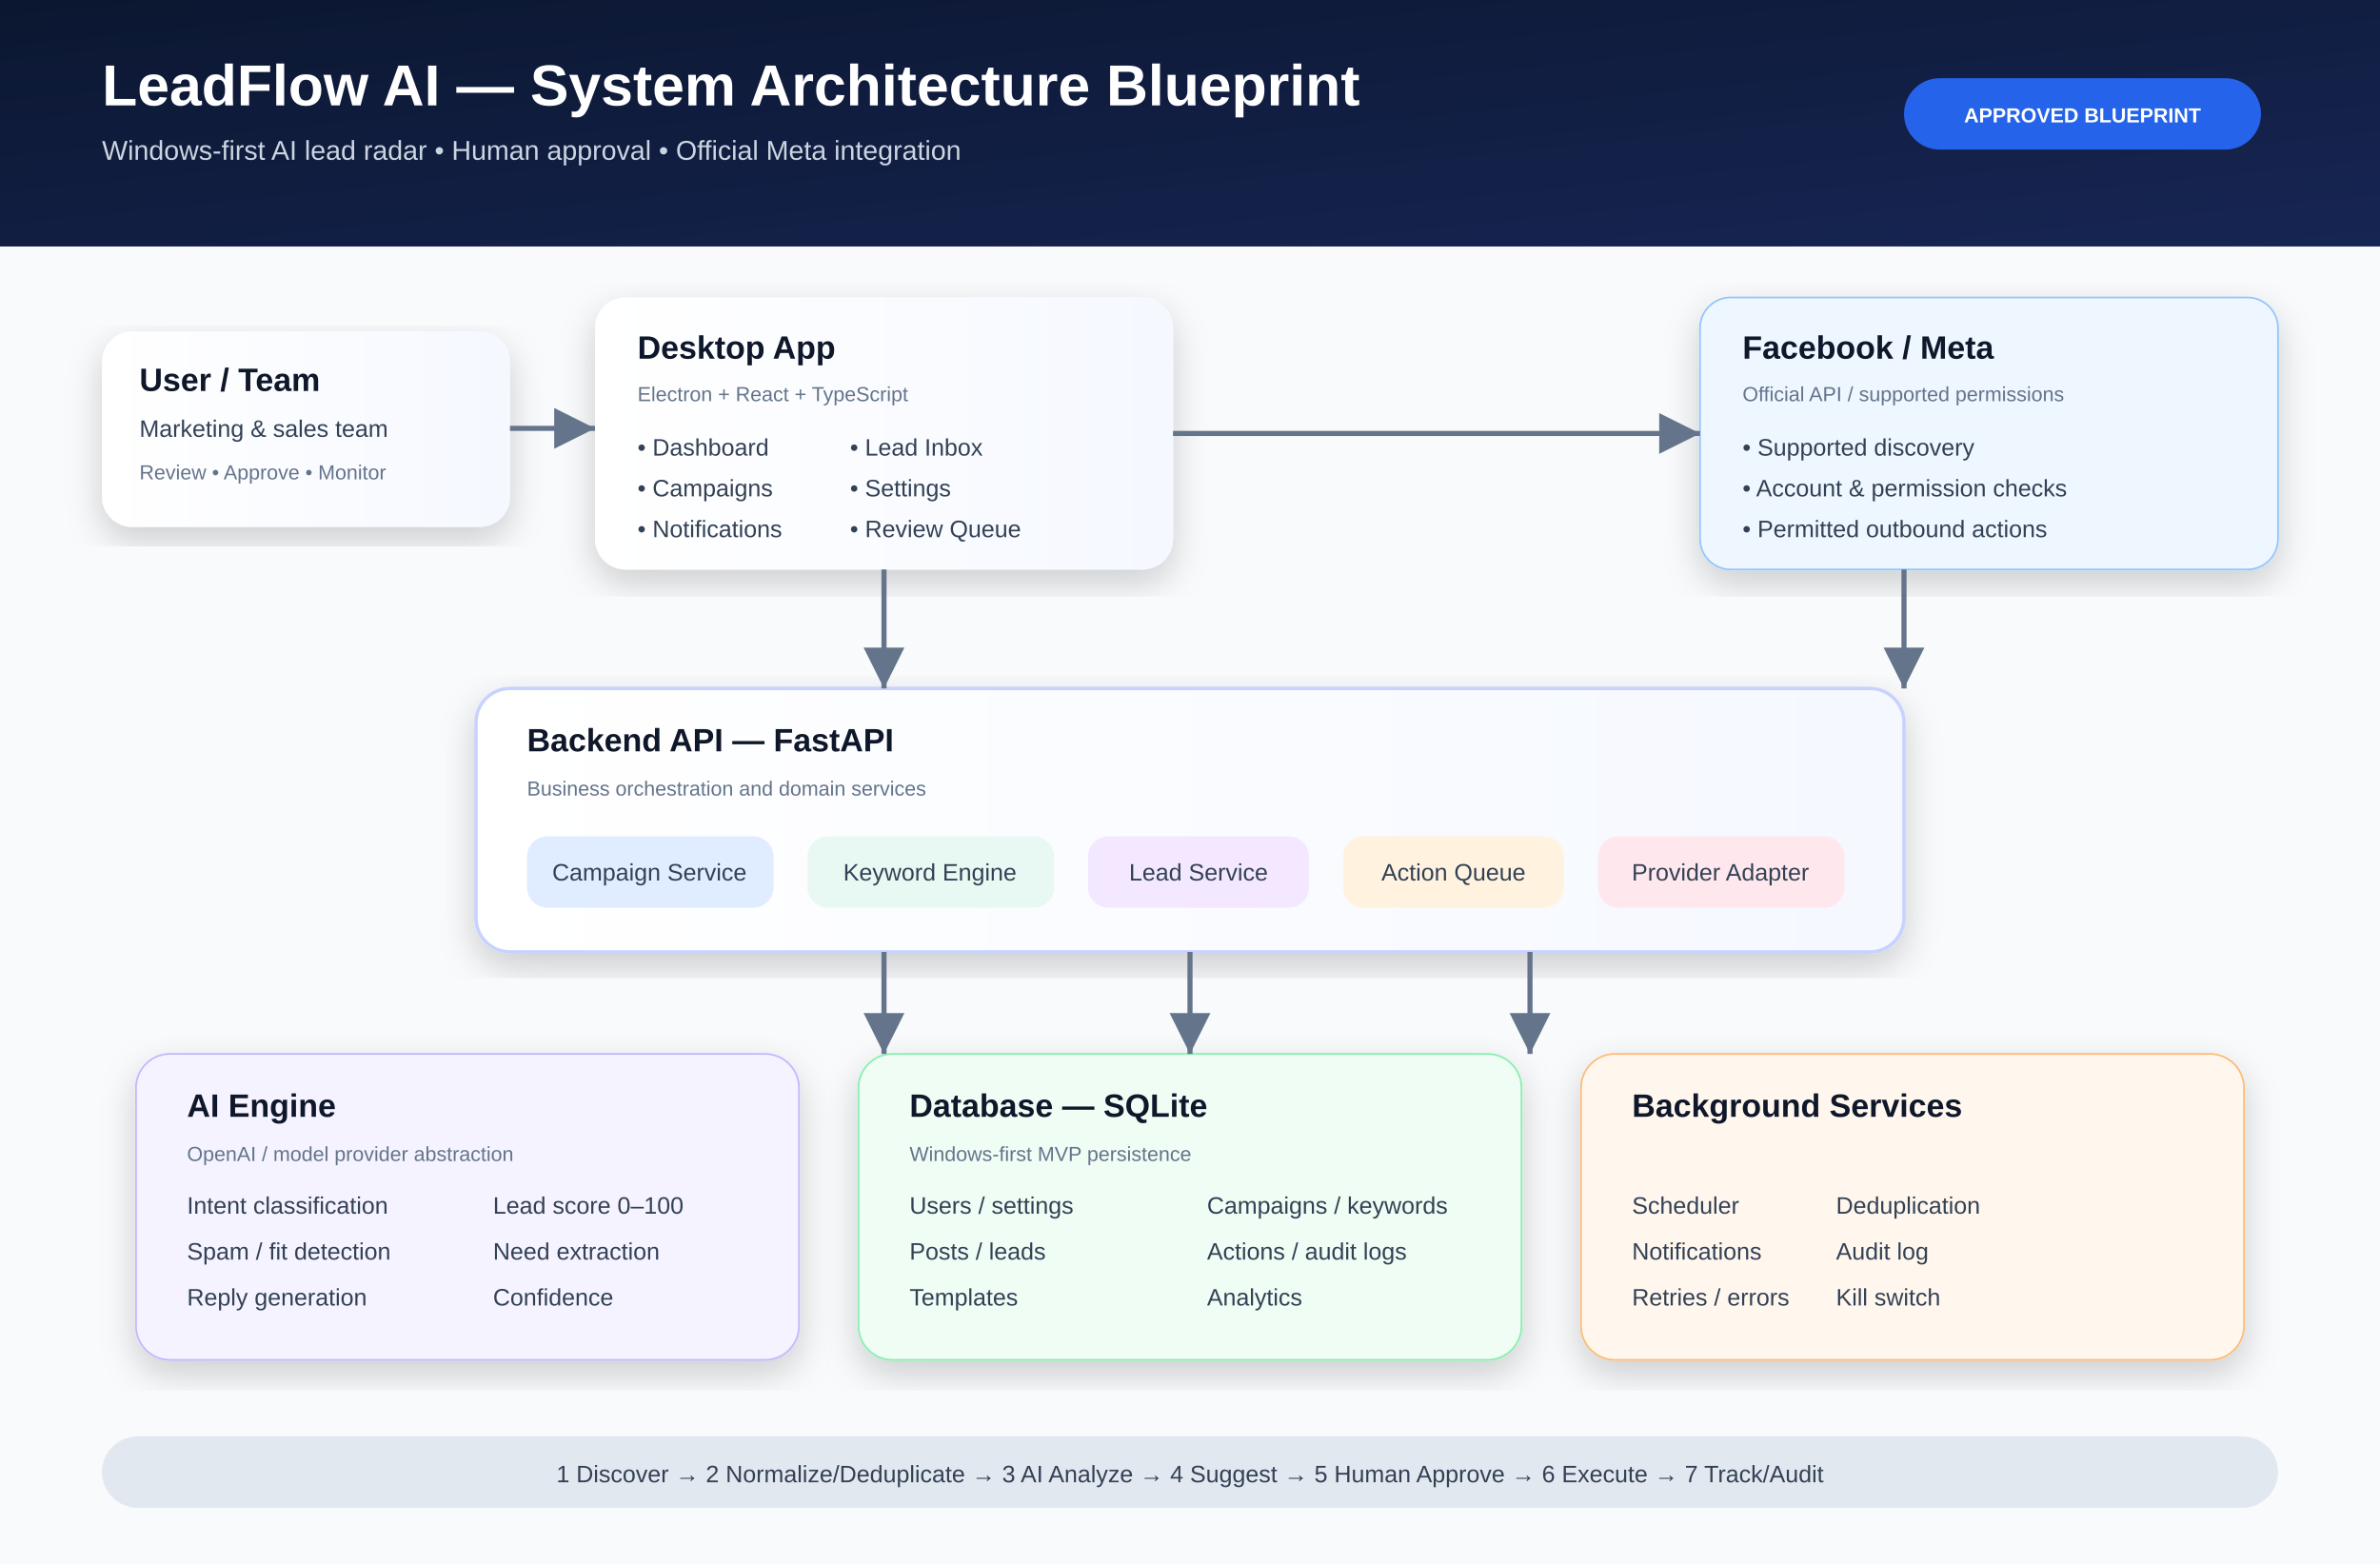
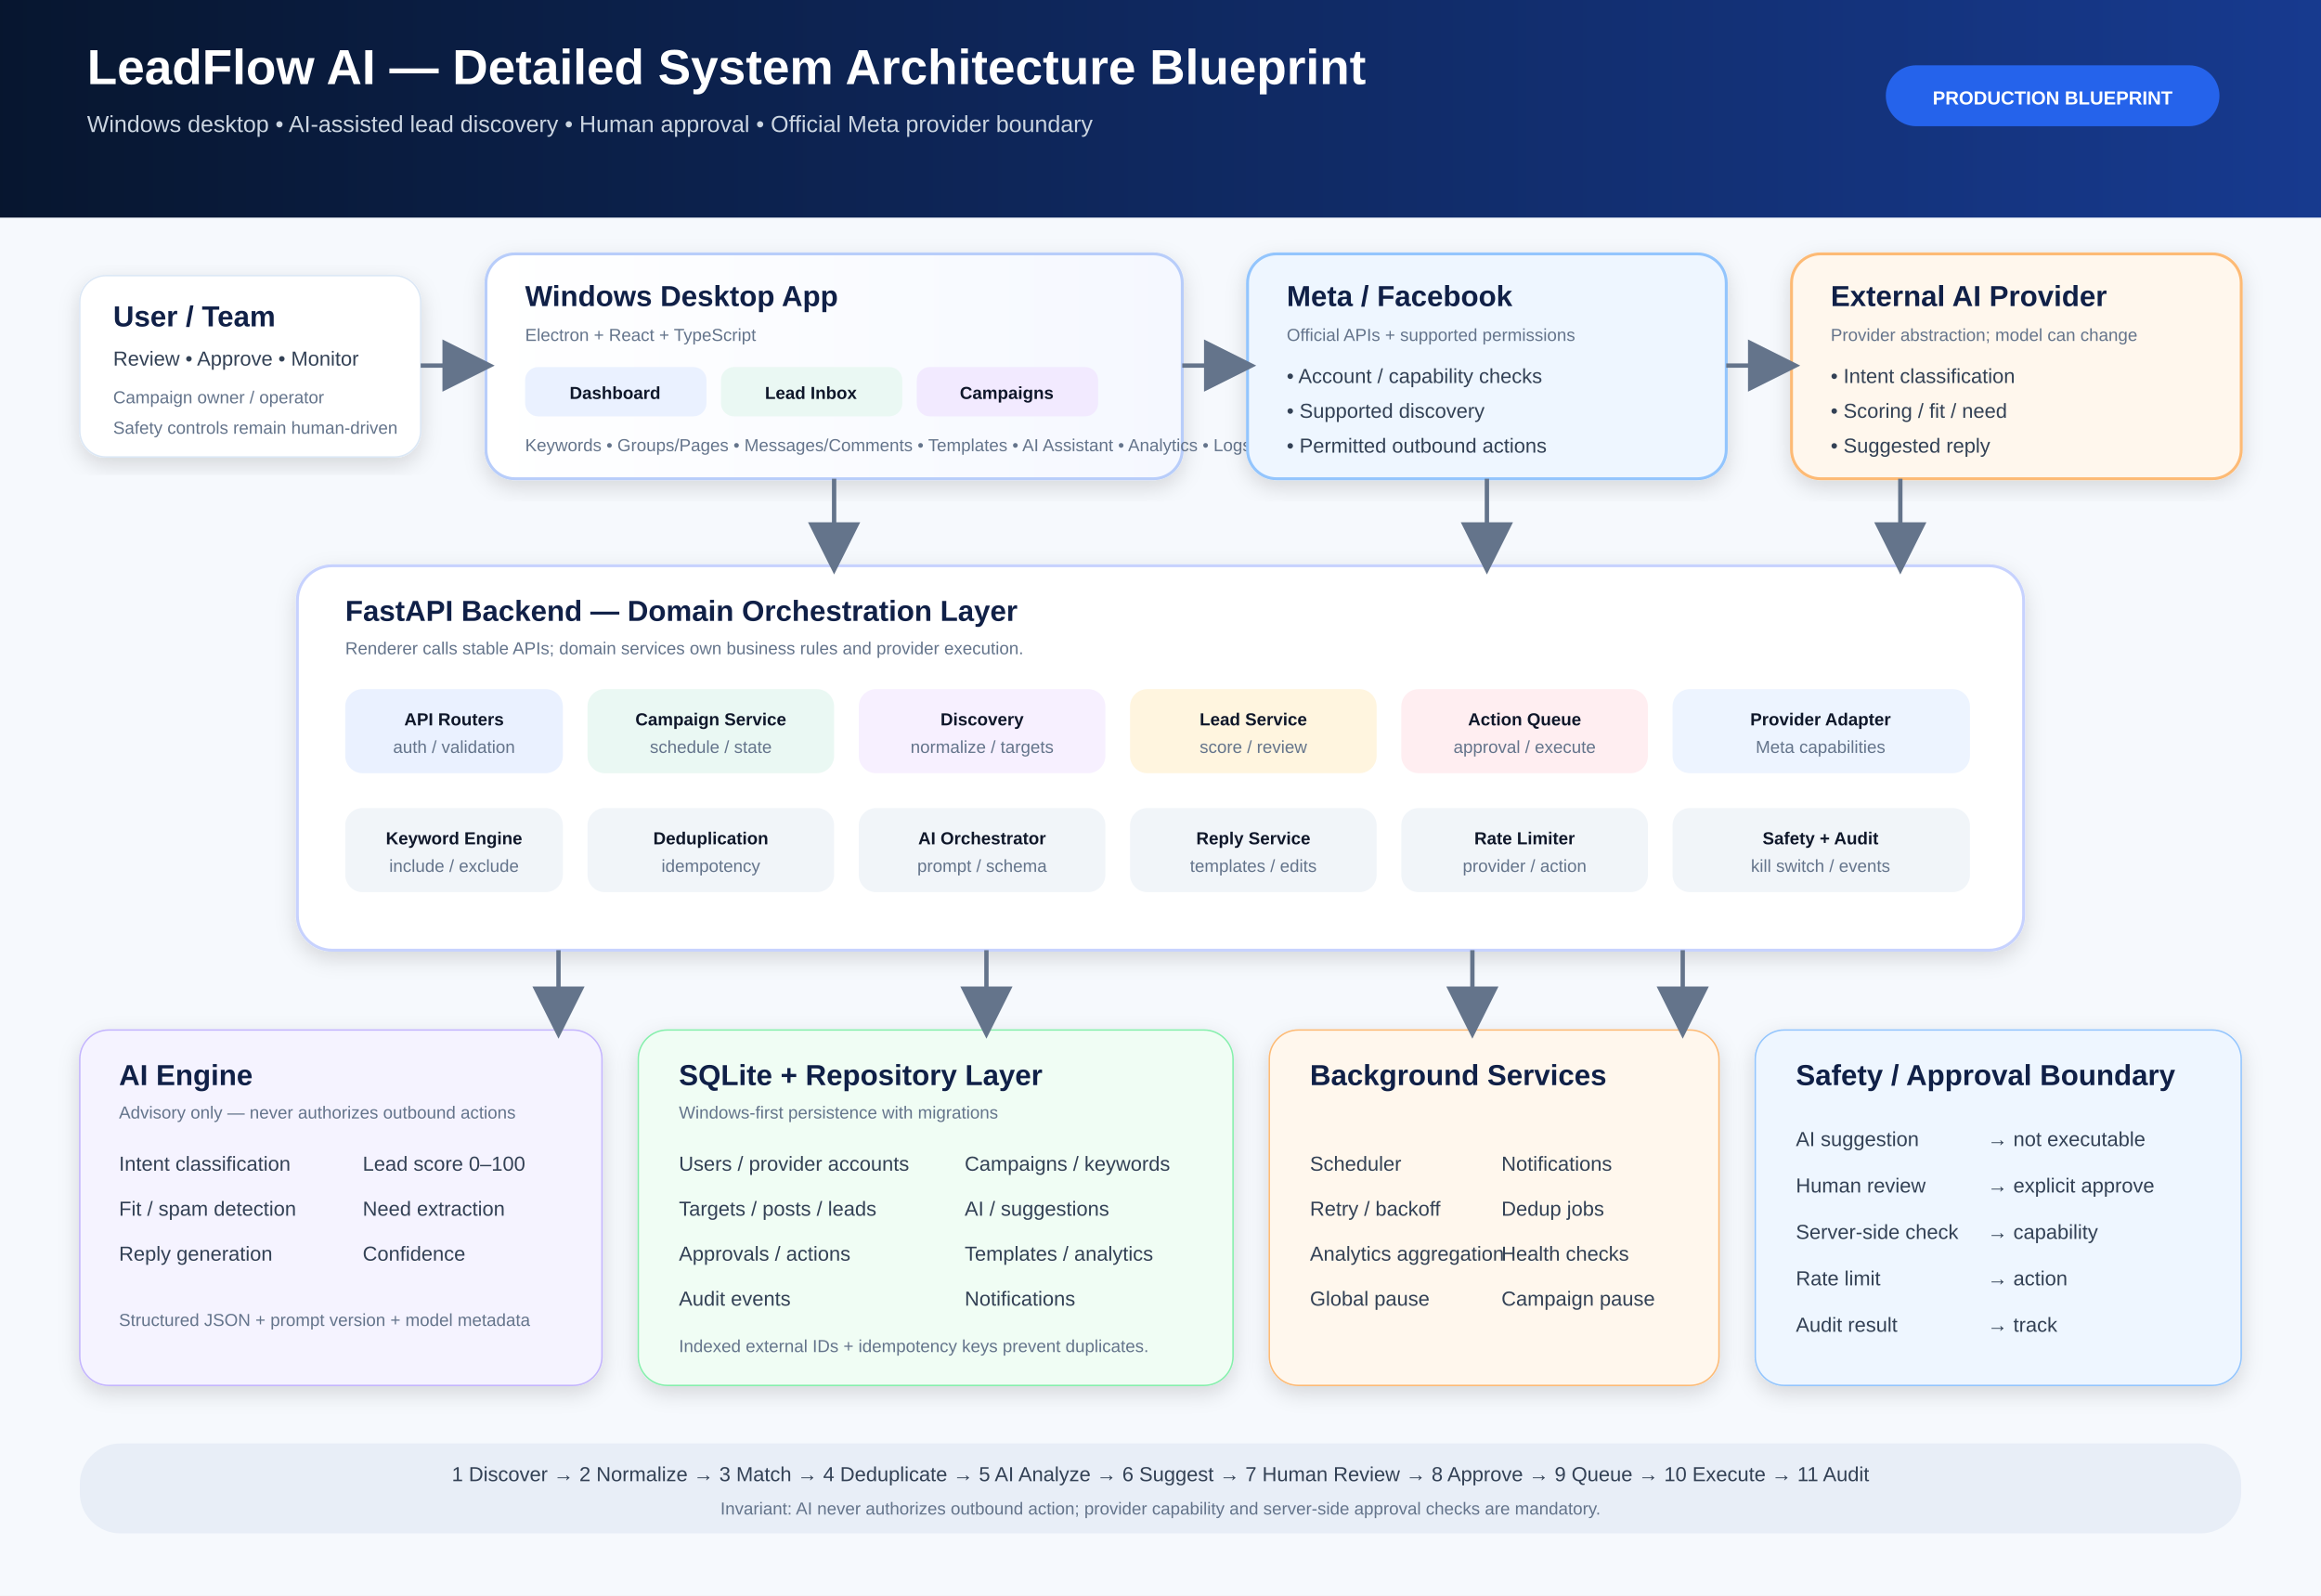
- <svg xmlns="http://www.w3.org/2000/svg" width="1400" height="920" viewBox="0 0 1400 920">
+ <svg xmlns="http://www.w3.org/2000/svg" width="1600" height="1100" viewBox="0 0 1600 1100">
  <defs>
-     <linearGradient id="bg" x1="0" x2="1" y1="0" y2="1">
-       <stop stop-color="#0b1730" />
-       <stop offset="1" stop-color="#172554" />
+     <linearGradient id="head" x1="0" x2="1">
+       <stop stop-color="#07162f" />
+       <stop offset="1" stop-color="#173a8f" />
    </linearGradient>
-     <linearGradient id="card" x1="0" x2="1">
+     <linearGradient id="desk" x1="0" x2="1">
      <stop stop-color="#ffffff" />
      <stop offset="1" stop-color="#f5f8ff" />
    </linearGradient>
    <filter id="shadow">
-       <feDropShadow dx="0" dy="8" stdDeviation="10" flood-opacity=".18" />
+       <feDropShadow dx="0" dy="5" stdDeviation="7" flood-opacity=".14" />
    </filter>
-     <marker id="arrow" markerWidth="10" markerHeight="10" refX="8" refY="4" orient="auto">
-       <path d="M0,0 L8,4 L0,8 z" fill="#64748b" />
+     <marker id="arrow" markerWidth="12" markerHeight="12" refX="10" refY="6" orient="auto">
+       <path d="M0 0 L12 6 L0 12 z" fill="#64748b" />
    </marker>
    <style>
-     .title{font:700 34px Arial;fill:#fff}.sub{font:400 16px Arial;fill:#cbd5e1}.h{font:700 19px Arial;fill:#0f172a}.t{font:400 14px Arial;fill:#334155}.small{font:400 12px Arial;fill:#64748b}.pill{font:700 12px Arial;fill:#fff}
+     .title{font:700 34px Arial;fill:#fff}.sub{font:400 16px Arial;fill:#cbd5e1}.h{font:700 20px Arial;fill:#102047}.t{font:400 14px Arial;fill:#334155}.s{font:400 12px Arial;fill:#64748b}.w{font:700 13px Arial;fill:#fff}.chip{font:700 12px Arial;fill:#0f172a}
  </style>
  </defs>
-   <rect width="1400" height="920" fill="#f8fafc" />
-   <rect width="1400" height="145" fill="url(#bg)" />
-   <text x="60" y="62" class="title">LeadFlow AI — System Architecture Blueprint</text>
-   <text x="60" y="94" class="sub">Windows-first AI lead radar • Human approval • Official Meta integration</text>
-   <rect x="1120" y="46" width="210" height="42" rx="21" fill="#2563eb" />
-   <text x="1225" y="72" text-anchor="middle" class="pill">APPROVED BLUEPRINT</text>
-   <rect x="60" y="195" width="240" height="115" rx="18" fill="url(#card)" filter="url(#shadow)" />
-   <text x="82" y="230" class="h">User / Team</text>
-   <text x="82" y="257" class="t">Marketing &amp; sales team</text>
-   <text x="82" y="282" class="small">Review • Approve • Monitor</text>
-   <rect x="350" y="175" width="340" height="160" rx="18" fill="url(#card)" filter="url(#shadow)" />
-   <text x="375" y="211" class="h">Desktop App</text>
-   <text x="375" y="236" class="small">Electron + React + TypeScript</text>
-   <text x="375" y="268" class="t">• Dashboard</text>
-   <text x="500" y="268" class="t">• Lead Inbox</text>
-   <text x="375" y="292" class="t">• Campaigns</text>
-   <text x="500" y="292" class="t">• Settings</text>
-   <text x="375" y="316" class="t">• Notifications</text>
-   <text x="500" y="316" class="t">• Review Queue</text>
-   <rect x="1000" y="175" width="340" height="160" rx="18" fill="#eef6ff" stroke="#93c5fd" filter="url(#shadow)" />
-   <text x="1025" y="211" class="h">Facebook / Meta</text>
-   <text x="1025" y="236" class="small">Official API / supported permissions</text>
-   <text x="1025" y="268" class="t">• Supported discovery</text>
-   <text x="1025" y="292" class="t">• Account &amp; permission checks</text>
-   <text x="1025" y="316" class="t">• Permitted outbound actions</text>
-   <rect x="280" y="405" width="840" height="155" rx="20" fill="url(#card)" stroke="#c7d2fe" stroke-width="2" filter="url(#shadow)" />
-   <text x="310" y="442" class="h">Backend API — FastAPI</text>
-   <text x="310" y="468" class="small">Business orchestration and domain services</text>
-   <rect x="310" y="492" width="145" height="42" rx="12" fill="#e0ecff" />
-   <text x="382" y="518" text-anchor="middle" class="t">Campaign Service</text>
-   <rect x="475" y="492" width="145" height="42" rx="12" fill="#e8f8f2" />
-   <text x="547" y="518" text-anchor="middle" class="t">Keyword Engine</text>
-   <rect x="640" y="492" width="130" height="42" rx="12" fill="#f3e8ff" />
-   <text x="705" y="518" text-anchor="middle" class="t">Lead Service</text>
-   <rect x="790" y="492" width="130" height="42" rx="12" fill="#fff3df" />
-   <text x="855" y="518" text-anchor="middle" class="t">Action Queue</text>
-   <rect x="940" y="492" width="145" height="42" rx="12" fill="#ffe8ed" />
-   <text x="1012" y="518" text-anchor="middle" class="t">Provider Adapter</text>
-   <rect x="80" y="620" width="390" height="180" rx="20" fill="#f5f3ff" stroke="#c4b5fd" filter="url(#shadow)" />
-   <text x="110" y="657" class="h">AI Engine</text>
-   <text x="110" y="683" class="small">OpenAI / model provider abstraction</text>
-   <text x="110" y="714" class="t">Intent classification</text>
-   <text x="290" y="714" class="t">Lead score 0–100</text>
-   <text x="110" y="741" class="t">Spam / fit detection</text>
-   <text x="290" y="741" class="t">Need extraction</text>
-   <text x="110" y="768" class="t">Reply generation</text>
-   <text x="290" y="768" class="t">Confidence</text>
-   <rect x="505" y="620" width="390" height="180" rx="20" fill="#f0fdf4" stroke="#86efac" filter="url(#shadow)" />
-   <text x="535" y="657" class="h">Database — SQLite</text>
-   <text x="535" y="683" class="small">Windows-first MVP persistence</text>
-   <text x="535" y="714" class="t">Users / settings</text>
-   <text x="710" y="714" class="t">Campaigns / keywords</text>
-   <text x="535" y="741" class="t">Posts / leads</text>
-   <text x="710" y="741" class="t">Actions / audit logs</text>
-   <text x="535" y="768" class="t">Templates</text>
-   <text x="710" y="768" class="t">Analytics</text>
-   <rect x="930" y="620" width="390" height="180" rx="20" fill="#fff7ed" stroke="#fdba74" filter="url(#shadow)" />
-   <text x="960" y="657" class="h">Background Services</text>
-   <text x="960" y="714" class="t">Scheduler</text>
-   <text x="1080" y="714" class="t">Deduplication</text>
-   <text x="960" y="741" class="t">Notifications</text>
-   <text x="1080" y="741" class="t">Audit log</text>
-   <text x="960" y="768" class="t">Retries / errors</text>
-   <text x="1080" y="768" class="t">Kill switch</text>
-   <path d="M300 252 H350" stroke="#64748b" stroke-width="3" marker-end="url(#arrow)" />
-   <path d="M690 255 H1000" stroke="#64748b" stroke-width="3" marker-end="url(#arrow)" />
-   <path d="M520 335 V405" stroke="#64748b" stroke-width="3" marker-end="url(#arrow)" />
-   <path d="M1120 335 V405" stroke="#64748b" stroke-width="3" marker-end="url(#arrow)" />
-   <path d="M520 560 V620" stroke="#64748b" stroke-width="3" marker-end="url(#arrow)" />
-   <path d="M700 560 V620" stroke="#64748b" stroke-width="3" marker-end="url(#arrow)" />
-   <path d="M900 560 V620" stroke="#64748b" stroke-width="3" marker-end="url(#arrow)" />
-   <rect x="60" y="845" width="1280" height="42" rx="21" fill="#e2e8f0" />
-   <text x="700" y="872" text-anchor="middle" class="t">1 Discover → 2 Normalize/Deduplicate → 3 AI Analyze → 4 Suggest → 5 Human Approve → 6 Execute → 7 Track/Audit</text>
+   <rect width="1600" height="1100" fill="#f6f9fd" />
+   <rect width="1600" height="150" fill="url(#head)" />
+   <text x="60" y="58" class="title">LeadFlow AI — Detailed System Architecture Blueprint</text>
+   <text x="60" y="91" class="sub">Windows desktop • AI-assisted lead discovery • Human approval • Official Meta provider boundary</text>
+   <rect x="1300" y="45" width="230" height="42" rx="21" fill="#2563eb" />
+   <text x="1415" y="72" text-anchor="middle" class="w">PRODUCTION BLUEPRINT</text>
+   <rect x="55" y="190" width="235" height="125" rx="18" fill="#fff" stroke="#dbe7f5" filter="url(#shadow)" />
+   <text x="78" y="225" class="h">User / Team</text>
+   <text x="78" y="252" class="t">Review • Approve • Monitor</text>
+   <text x="78" y="278" class="s">Campaign owner / operator</text>
+   <text x="78" y="299" class="s">Safety controls remain human-driven</text>
+   <rect x="335" y="175" width="480" height="155" rx="20" fill="url(#desk)" stroke="#b8cdfa" stroke-width="2" filter="url(#shadow)" />
+   <text x="362" y="211" class="h">Windows Desktop App</text>
+   <text x="362" y="235" class="s">Electron + React + TypeScript</text>
+   <rect x="362" y="253" width="125" height="34" rx="9" fill="#eaf1ff" />
+   <text x="424" y="275" text-anchor="middle" class="chip">Dashboard</text>
+   <rect x="497" y="253" width="125" height="34" rx="9" fill="#eaf8f3" />
+   <text x="559" y="275" text-anchor="middle" class="chip">Lead Inbox</text>
+   <rect x="632" y="253" width="125" height="34" rx="9" fill="#f2eaff" />
+   <text x="694" y="275" text-anchor="middle" class="chip">Campaigns</text>
+   <text x="362" y="311" class="s">Keywords • Groups/Pages • Messages/Comments • Templates • AI Assistant • Analytics • Logs • Settings</text>
+   <rect x="860" y="175" width="330" height="155" rx="20" fill="#eef6ff" stroke="#93c5fd" stroke-width="2" filter="url(#shadow)" />
+   <text x="887" y="211" class="h">Meta / Facebook</text>
+   <text x="887" y="235" class="s">Official APIs + supported permissions</text>
+   <text x="887" y="264" class="t">• Account / capability checks</text>
+   <text x="887" y="288" class="t">• Supported discovery</text>
+   <text x="887" y="312" class="t">• Permitted outbound actions</text>
+   <rect x="1235" y="175" width="310" height="155" rx="20" fill="#fff7ed" stroke="#fdba74" stroke-width="2" filter="url(#shadow)" />
+   <text x="1262" y="211" class="h">External AI Provider</text>
+   <text x="1262" y="235" class="s">Provider abstraction; model can change</text>
+   <text x="1262" y="264" class="t">• Intent classification</text>
+   <text x="1262" y="288" class="t">• Scoring / fit / need</text>
+   <text x="1262" y="312" class="t">• Suggested reply</text>
+   <rect x="205" y="390" width="1190" height="265" rx="24" fill="#fff" stroke="#c7d2fe" stroke-width="2" filter="url(#shadow)" />
+   <text x="238" y="428" class="h">FastAPI Backend — Domain Orchestration Layer</text>
+   <text x="238" y="451" class="s">Renderer calls stable APIs; domain services own business rules and provider execution.</text>
+   <g>
+     <rect x="238" y="475" width="150" height="58" rx="12" fill="#eaf1ff" />
+     <text x="313" y="500" text-anchor="middle" class="chip">API Routers</text>
+     <text x="313" y="519" text-anchor="middle" class="s">auth / validation</text>
+     <rect x="405" y="475" width="170" height="58" rx="12" fill="#eaf8f3" />
+     <text x="490" y="500" text-anchor="middle" class="chip">Campaign Service</text>
+     <text x="490" y="519" text-anchor="middle" class="s">schedule / state</text>
+     <rect x="592" y="475" width="170" height="58" rx="12" fill="#f7f0ff" />
+     <text x="677" y="500" text-anchor="middle" class="chip">Discovery</text>
+     <text x="677" y="519" text-anchor="middle" class="s">normalize / targets</text>
+     <rect x="779" y="475" width="170" height="58" rx="12" fill="#fff5df" />
+     <text x="864" y="500" text-anchor="middle" class="chip">Lead Service</text>
+     <text x="864" y="519" text-anchor="middle" class="s">score / review</text>
+     <rect x="966" y="475" width="170" height="58" rx="12" fill="#ffeef1" />
+     <text x="1051" y="500" text-anchor="middle" class="chip">Action Queue</text>
+     <text x="1051" y="519" text-anchor="middle" class="s">approval / execute</text>
+     <rect x="1153" y="475" width="205" height="58" rx="12" fill="#edf4ff" />
+     <text x="1255" y="500" text-anchor="middle" class="chip">Provider Adapter</text>
+     <text x="1255" y="519" text-anchor="middle" class="s">Meta capabilities</text>
+   </g>
+   <g>
+     <rect x="238" y="557" width="150" height="58" rx="12" fill="#f1f5f9" />
+     <text x="313" y="582" text-anchor="middle" class="chip">Keyword Engine</text>
+     <text x="313" y="601" text-anchor="middle" class="s">include / exclude</text>
+     <rect x="405" y="557" width="170" height="58" rx="12" fill="#f1f5f9" />
+     <text x="490" y="582" text-anchor="middle" class="chip">Deduplication</text>
+     <text x="490" y="601" text-anchor="middle" class="s">idempotency</text>
+     <rect x="592" y="557" width="170" height="58" rx="12" fill="#f1f5f9" />
+     <text x="677" y="582" text-anchor="middle" class="chip">AI Orchestrator</text>
+     <text x="677" y="601" text-anchor="middle" class="s">prompt / schema</text>
+     <rect x="779" y="557" width="170" height="58" rx="12" fill="#f1f5f9" />
+     <text x="864" y="582" text-anchor="middle" class="chip">Reply Service</text>
+     <text x="864" y="601" text-anchor="middle" class="s">templates / edits</text>
+     <rect x="966" y="557" width="170" height="58" rx="12" fill="#f1f5f9" />
+     <text x="1051" y="582" text-anchor="middle" class="chip">Rate Limiter</text>
+     <text x="1051" y="601" text-anchor="middle" class="s">provider / action</text>
+     <rect x="1153" y="557" width="205" height="58" rx="12" fill="#f1f5f9" />
+     <text x="1255" y="582" text-anchor="middle" class="chip">Safety + Audit</text>
+     <text x="1255" y="601" text-anchor="middle" class="s">kill switch / events</text>
+   </g>
+   <rect x="55" y="710" width="360" height="245" rx="20" fill="#f5f3ff" stroke="#c4b5fd" filter="url(#shadow)" />
+   <text x="82" y="748" class="h">AI Engine</text>
+   <text x="82" y="771" class="s">Advisory only — never authorizes outbound actions</text>
+   <text x="82" y="807" class="t">Intent classification</text>
+   <text x="250" y="807" class="t">Lead score 0–100</text>
+   <text x="82" y="838" class="t">Fit / spam detection</text>
+   <text x="250" y="838" class="t">Need extraction</text>
+   <text x="82" y="869" class="t">Reply generation</text>
+   <text x="250" y="869" class="t">Confidence</text>
+   <text x="82" y="914" class="s">Structured JSON + prompt version + model metadata</text>
+   <rect x="440" y="710" width="410" height="245" rx="20" fill="#f0fdf4" stroke="#86efac" filter="url(#shadow)" />
+   <text x="468" y="748" class="h">SQLite + Repository Layer</text>
+   <text x="468" y="771" class="s">Windows-first persistence with migrations</text>
+   <text x="468" y="807" class="t">Users / provider accounts</text>
+   <text x="665" y="807" class="t">Campaigns / keywords</text>
+   <text x="468" y="838" class="t">Targets / posts / leads</text>
+   <text x="665" y="838" class="t">AI / suggestions</text>
+   <text x="468" y="869" class="t">Approvals / actions</text>
+   <text x="665" y="869" class="t">Templates / analytics</text>
+   <text x="468" y="900" class="t">Audit events</text>
+   <text x="665" y="900" class="t">Notifications</text>
+   <text x="468" y="932" class="s">Indexed external IDs + idempotency keys prevent duplicates.</text>
+   <rect x="875" y="710" width="310" height="245" rx="20" fill="#fff7ed" stroke="#fdba74" filter="url(#shadow)" />
+   <text x="903" y="748" class="h">Background Services</text>
+   <text x="903" y="807" class="t">Scheduler</text>
+   <text x="1035" y="807" class="t">Notifications</text>
+   <text x="903" y="838" class="t">Retry / backoff</text>
+   <text x="1035" y="838" class="t">Dedup jobs</text>
+   <text x="903" y="869" class="t">Analytics aggregation</text>
+   <text x="1035" y="869" class="t">Health checks</text>
+   <text x="903" y="900" class="t">Global pause</text>
+   <text x="1035" y="900" class="t">Campaign pause</text>
+   <rect x="1210" y="710" width="335" height="245" rx="20" fill="#eef6ff" stroke="#93c5fd" filter="url(#shadow)" />
+   <text x="1238" y="748" class="h">Safety / Approval Boundary</text>
+   <text x="1238" y="790" class="t">AI suggestion</text>
+   <text x="1370" y="790" class="t">→ not executable</text>
+   <text x="1238" y="822" class="t">Human review</text>
+   <text x="1370" y="822" class="t">→ explicit approve</text>
+   <text x="1238" y="854" class="t">Server-side check</text>
+   <text x="1370" y="854" class="t">→ capability</text>
+   <text x="1238" y="886" class="t">Rate limit</text>
+   <text x="1370" y="886" class="t">→ action</text>
+   <text x="1238" y="918" class="t">Audit result</text>
+   <text x="1370" y="918" class="t">→ track</text>
+   <path d="M290 252 H335" stroke="#64748b" stroke-width="3" marker-end="url(#arrow)" />
+   <path d="M815 252 H860" stroke="#64748b" stroke-width="3" marker-end="url(#arrow)" />
+   <path d="M1190 252 H1235" stroke="#64748b" stroke-width="3" marker-end="url(#arrow)" />
+   <path d="M575 330 V390" stroke="#64748b" stroke-width="3" marker-end="url(#arrow)" />
+   <path d="M1025 330 V390" stroke="#64748b" stroke-width="3" marker-end="url(#arrow)" />
+   <path d="M1310 330 V390" stroke="#64748b" stroke-width="3" marker-end="url(#arrow)" />
+   <path d="M385 655 V710" stroke="#64748b" stroke-width="3" marker-end="url(#arrow)" />
+   <path d="M680 655 V710" stroke="#64748b" stroke-width="3" marker-end="url(#arrow)" />
+   <path d="M1015 655 V710" stroke="#64748b" stroke-width="3" marker-end="url(#arrow)" />
+   <path d="M1160 655 V710" stroke="#64748b" stroke-width="3" marker-end="url(#arrow)" />
+   <rect x="55" y="995" width="1490" height="62" rx="28" fill="#e8eef7" />
+   <text x="800" y="1021" text-anchor="middle" class="t">1 Discover → 2 Normalize → 3 Match → 4 Deduplicate → 5 AI Analyze → 6 Suggest → 7 Human Review → 8 Approve → 9 Queue → 10 Execute → 11 Audit</text>
+   <text x="800" y="1044" text-anchor="middle" class="s">Invariant: AI never authorizes outbound action; provider capability and server-side approval checks are mandatory.</text>
</svg>
